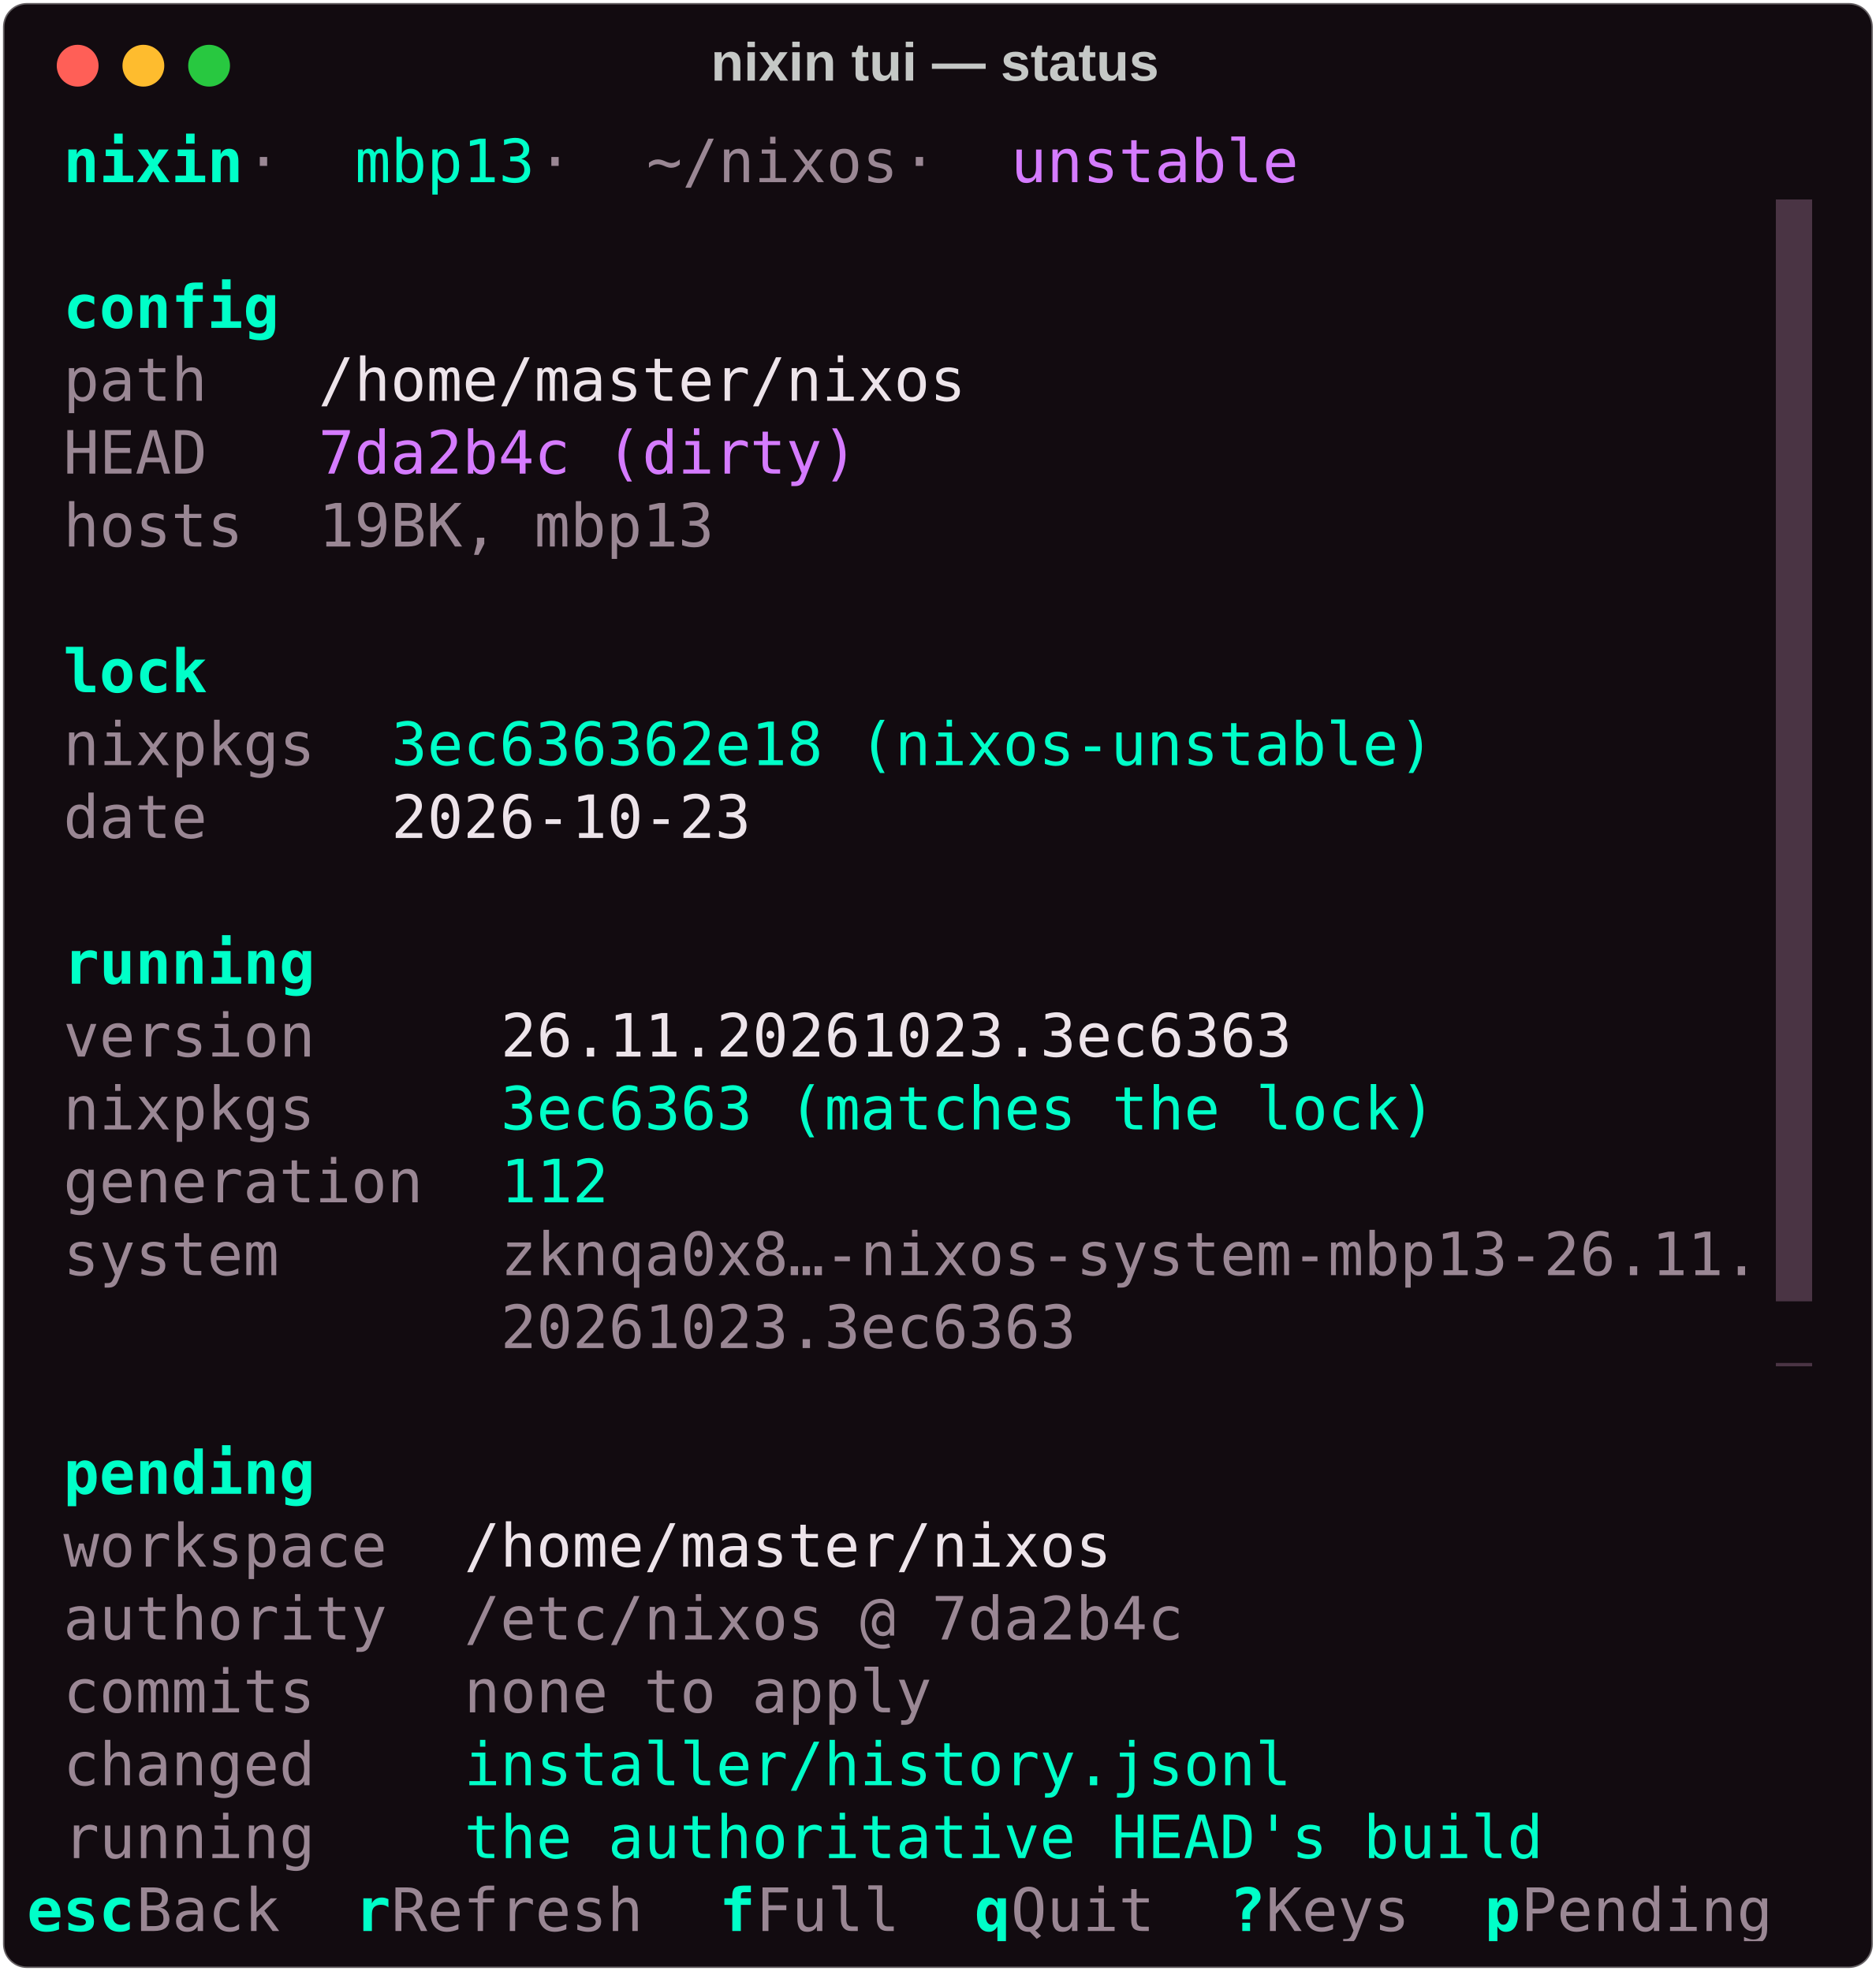
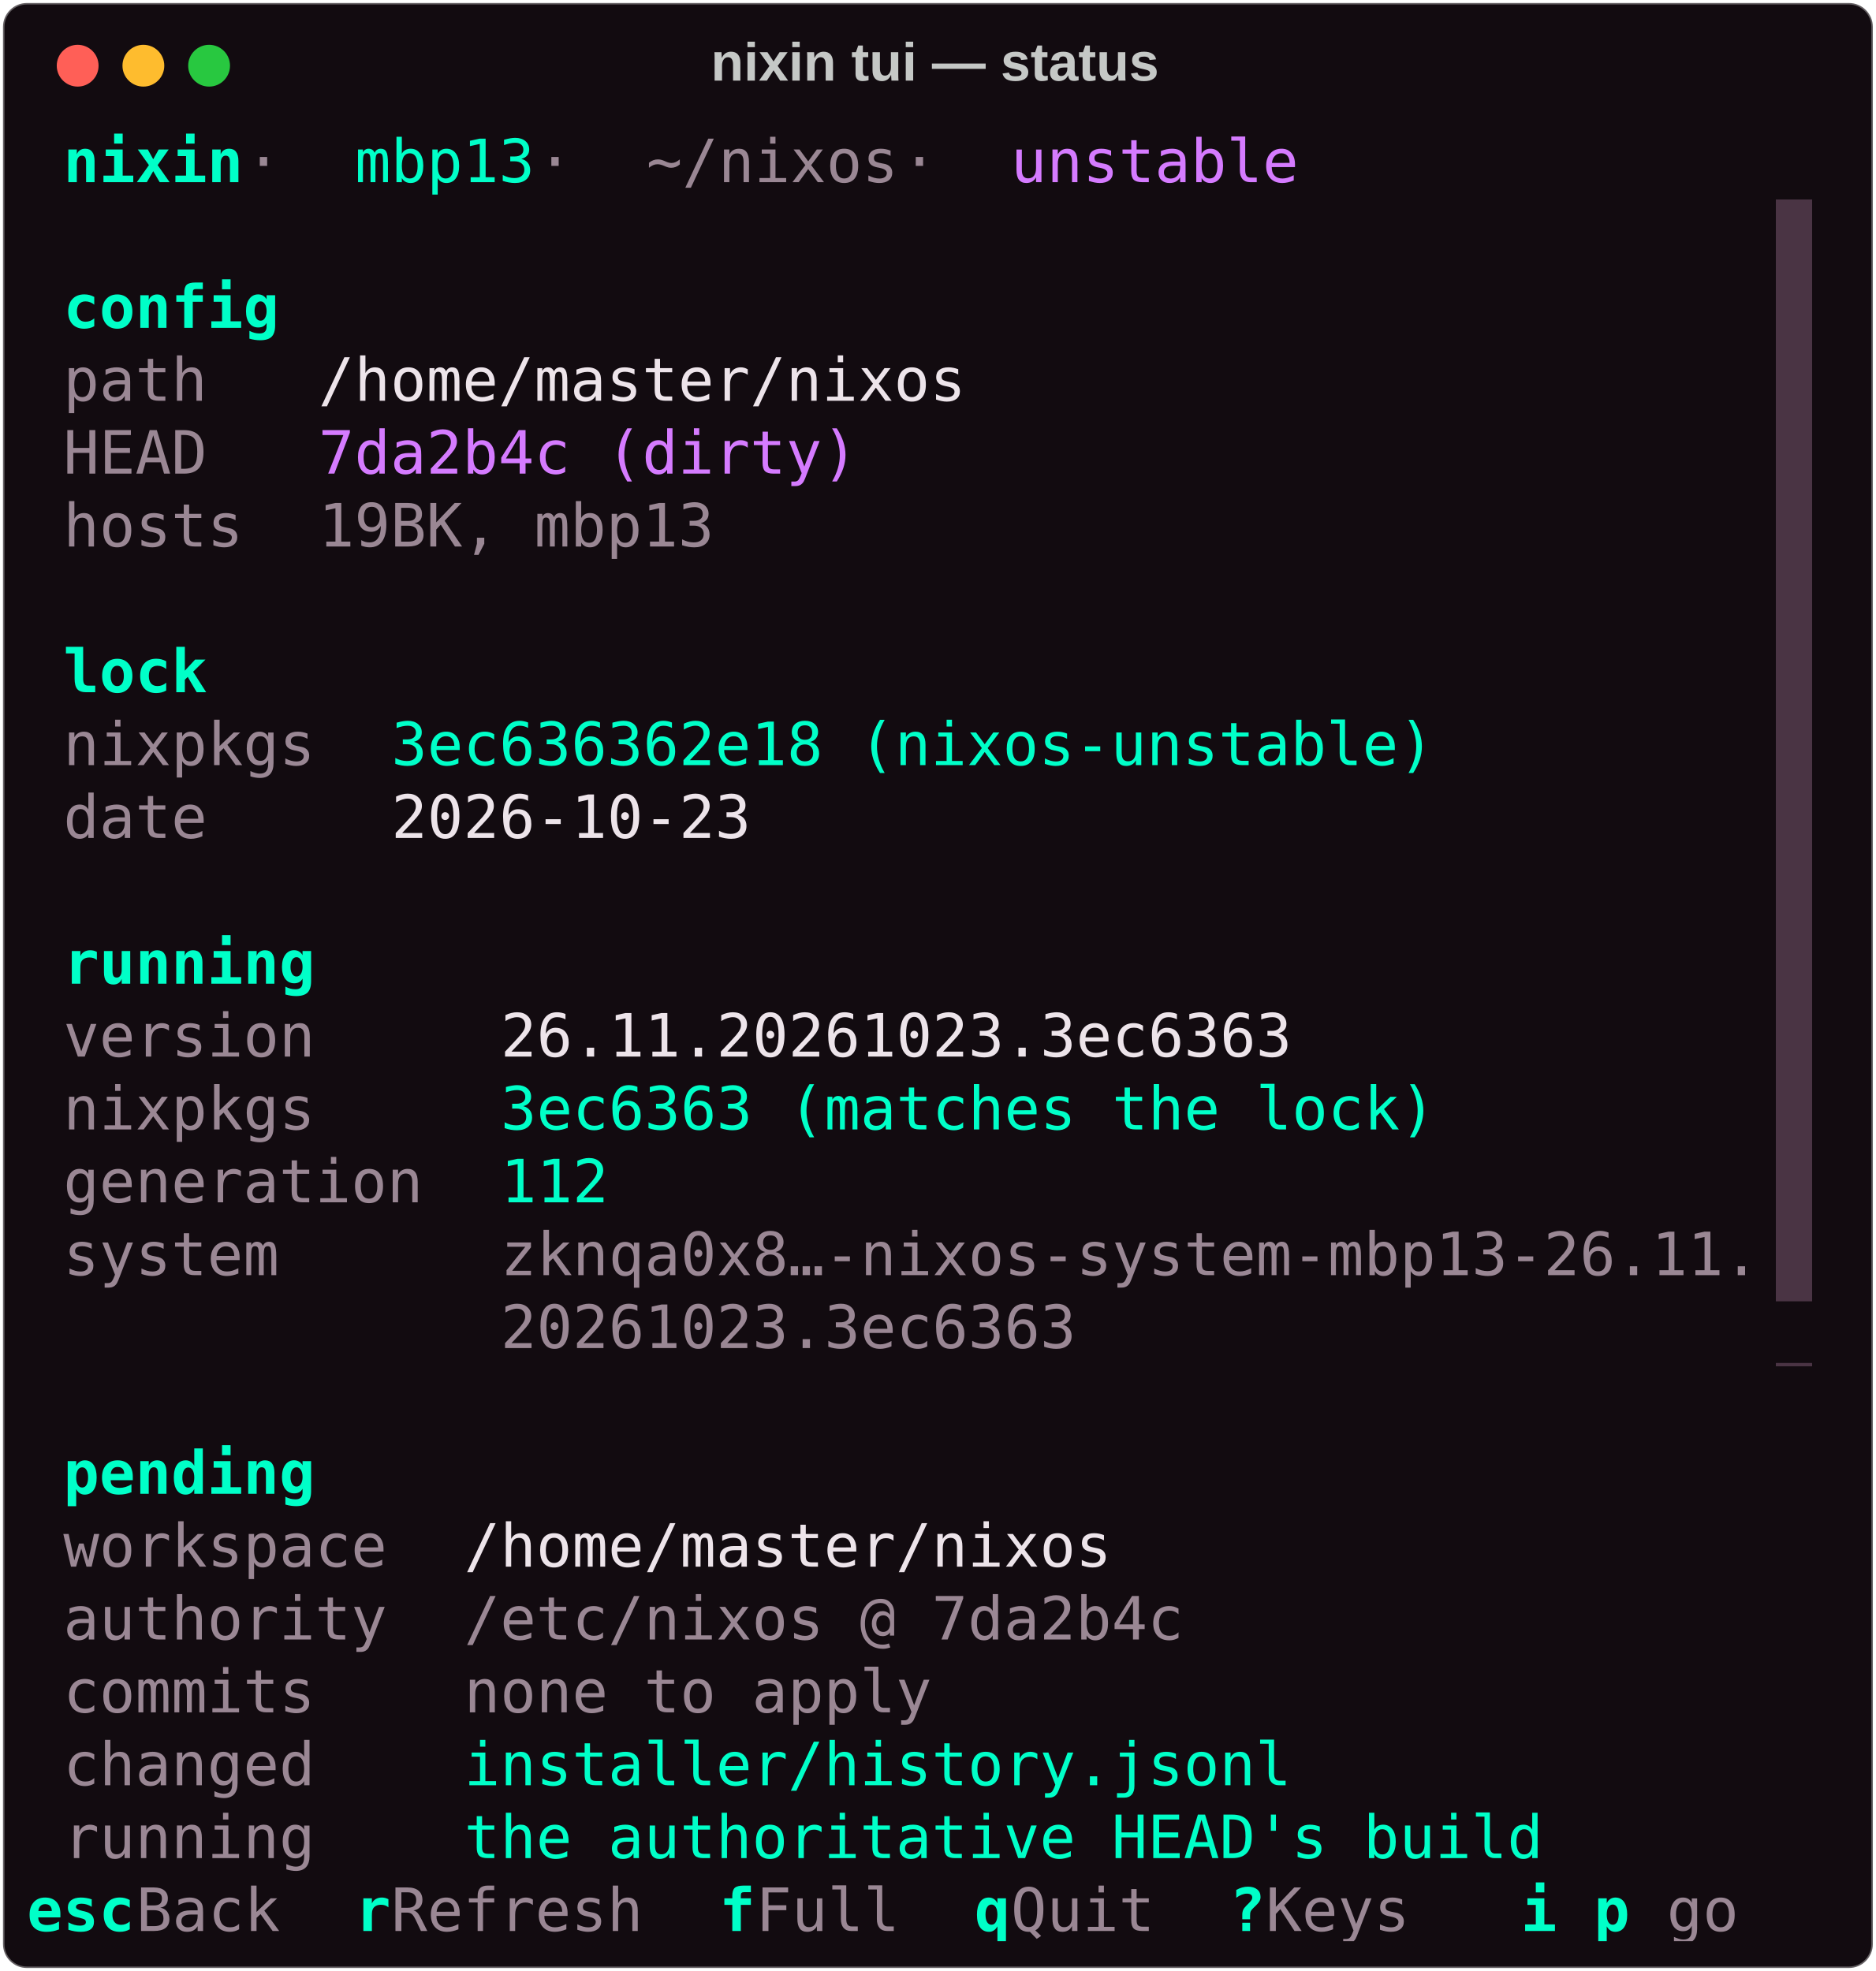
<svg xmlns="http://www.w3.org/2000/svg" class="rich-terminal" viewBox="0 0 628 660.0">
  <style>

    @font-face {
        font-family: "Fira Code";
        src: local("FiraCode-Regular"),
                url("https://cdnjs.cloudflare.com/ajax/libs/firacode/6.2.0/woff2/FiraCode-Regular.woff2") format("woff2"),
                url("https://cdnjs.cloudflare.com/ajax/libs/firacode/6.2.0/woff/FiraCode-Regular.woff") format("woff");
        font-style: normal;
        font-weight: 400;
    }
    @font-face {
        font-family: "Fira Code";
        src: local("FiraCode-Bold"),
                url("https://cdnjs.cloudflare.com/ajax/libs/firacode/6.2.0/woff2/FiraCode-Bold.woff2") format("woff2"),
                url("https://cdnjs.cloudflare.com/ajax/libs/firacode/6.2.0/woff/FiraCode-Bold.woff") format("woff");
        font-style: bold;
        font-weight: 700;
    }

-     .terminal-1365715729-matrix {
+     .terminal-1889068356-matrix {
        font-family: Fira Code, monospace;
        font-size: 20px;
        line-height: 24.4px;
        font-variant-east-asian: full-width;
    }

-     .terminal-1365715729-title {
+     .terminal-1889068356-title {
        font-size: 18px;
        font-weight: bold;
        font-family: arial;
    }

-     .terminal-1365715729-r1 { fill: #c5c8c6 }
- .terminal-1365715729-r2 { fill: #00ffc8;font-weight: bold }
- .terminal-1365715729-r3 { fill: #9a8794 }
- .terminal-1365715729-r4 { fill: #00ffc8 }
- .terminal-1365715729-r5 { fill: #d57bff }
- .terminal-1365715729-r6 { fill: #120b10 }
- .terminal-1365715729-r7 { fill: #ede4ea }
+     .terminal-1889068356-r1 { fill: #c5c8c6 }
+ .terminal-1889068356-r2 { fill: #00ffc8;font-weight: bold }
+ .terminal-1889068356-r3 { fill: #9a8794 }
+ .terminal-1889068356-r4 { fill: #00ffc8 }
+ .terminal-1889068356-r5 { fill: #d57bff }
+ .terminal-1889068356-r6 { fill: #120b10 }
+ .terminal-1889068356-r7 { fill: #ede4ea }
    </style>
  <defs>
-     <clipPath id="terminal-1365715729-clip-terminal">
+     <clipPath id="terminal-1889068356-clip-terminal">
      <rect x="0" y="0" width="609.0" height="609.0" />
    </clipPath>
-     <clipPath id="terminal-1365715729-line-0">
+     <clipPath id="terminal-1889068356-line-0">
      <rect x="0" y="1.5" width="610" height="24.65" />
    </clipPath>
-     <clipPath id="terminal-1365715729-line-1">
+     <clipPath id="terminal-1889068356-line-1">
      <rect x="0" y="25.9" width="610" height="24.65" />
    </clipPath>
-     <clipPath id="terminal-1365715729-line-2">
+     <clipPath id="terminal-1889068356-line-2">
      <rect x="0" y="50.3" width="610" height="24.65" />
    </clipPath>
-     <clipPath id="terminal-1365715729-line-3">
+     <clipPath id="terminal-1889068356-line-3">
      <rect x="0" y="74.7" width="610" height="24.65" />
    </clipPath>
-     <clipPath id="terminal-1365715729-line-4">
+     <clipPath id="terminal-1889068356-line-4">
      <rect x="0" y="99.1" width="610" height="24.65" />
    </clipPath>
-     <clipPath id="terminal-1365715729-line-5">
+     <clipPath id="terminal-1889068356-line-5">
      <rect x="0" y="123.5" width="610" height="24.65" />
    </clipPath>
-     <clipPath id="terminal-1365715729-line-6">
+     <clipPath id="terminal-1889068356-line-6">
      <rect x="0" y="147.9" width="610" height="24.65" />
    </clipPath>
-     <clipPath id="terminal-1365715729-line-7">
+     <clipPath id="terminal-1889068356-line-7">
      <rect x="0" y="172.3" width="610" height="24.65" />
    </clipPath>
-     <clipPath id="terminal-1365715729-line-8">
+     <clipPath id="terminal-1889068356-line-8">
      <rect x="0" y="196.7" width="610" height="24.65" />
    </clipPath>
-     <clipPath id="terminal-1365715729-line-9">
+     <clipPath id="terminal-1889068356-line-9">
      <rect x="0" y="221.1" width="610" height="24.65" />
    </clipPath>
-     <clipPath id="terminal-1365715729-line-10">
+     <clipPath id="terminal-1889068356-line-10">
      <rect x="0" y="245.5" width="610" height="24.65" />
    </clipPath>
-     <clipPath id="terminal-1365715729-line-11">
+     <clipPath id="terminal-1889068356-line-11">
      <rect x="0" y="269.9" width="610" height="24.65" />
    </clipPath>
-     <clipPath id="terminal-1365715729-line-12">
+     <clipPath id="terminal-1889068356-line-12">
      <rect x="0" y="294.3" width="610" height="24.65" />
    </clipPath>
-     <clipPath id="terminal-1365715729-line-13">
+     <clipPath id="terminal-1889068356-line-13">
      <rect x="0" y="318.7" width="610" height="24.65" />
    </clipPath>
-     <clipPath id="terminal-1365715729-line-14">
+     <clipPath id="terminal-1889068356-line-14">
      <rect x="0" y="343.1" width="610" height="24.65" />
    </clipPath>
-     <clipPath id="terminal-1365715729-line-15">
+     <clipPath id="terminal-1889068356-line-15">
      <rect x="0" y="367.5" width="610" height="24.65" />
    </clipPath>
-     <clipPath id="terminal-1365715729-line-16">
+     <clipPath id="terminal-1889068356-line-16">
      <rect x="0" y="391.9" width="610" height="24.65" />
    </clipPath>
-     <clipPath id="terminal-1365715729-line-17">
+     <clipPath id="terminal-1889068356-line-17">
      <rect x="0" y="416.3" width="610" height="24.65" />
    </clipPath>
-     <clipPath id="terminal-1365715729-line-18">
+     <clipPath id="terminal-1889068356-line-18">
      <rect x="0" y="440.7" width="610" height="24.65" />
    </clipPath>
-     <clipPath id="terminal-1365715729-line-19">
+     <clipPath id="terminal-1889068356-line-19">
      <rect x="0" y="465.1" width="610" height="24.65" />
    </clipPath>
-     <clipPath id="terminal-1365715729-line-20">
+     <clipPath id="terminal-1889068356-line-20">
      <rect x="0" y="489.5" width="610" height="24.65" />
    </clipPath>
-     <clipPath id="terminal-1365715729-line-21">
+     <clipPath id="terminal-1889068356-line-21">
      <rect x="0" y="513.9" width="610" height="24.65" />
    </clipPath>
-     <clipPath id="terminal-1365715729-line-22">
+     <clipPath id="terminal-1889068356-line-22">
      <rect x="0" y="538.3" width="610" height="24.65" />
    </clipPath>
-     <clipPath id="terminal-1365715729-line-23">
+     <clipPath id="terminal-1889068356-line-23">
      <rect x="0" y="562.7" width="610" height="24.65" />
    </clipPath>
  </defs>
  <rect fill="#120b10" stroke="rgba(255,255,255,0.35)" stroke-width="1" x="1" y="1" width="626" height="658" rx="8" />
-   <text class="terminal-1365715729-title" fill="#c5c8c6" text-anchor="middle" x="313" y="27">nixin tui — status</text>
+   <text class="terminal-1889068356-title" fill="#c5c8c6" text-anchor="middle" x="313" y="27">nixin tui — status</text>
  <g transform="translate(26,22)">
    <circle cx="0" cy="0" r="7" fill="#ff5f57" />
    <circle cx="22" cy="0" r="7" fill="#febc2e" />
    <circle cx="44" cy="0" r="7" fill="#28c840" />
  </g>
-   <g transform="translate(9, 41)" clip-path="url(#terminal-1365715729-clip-terminal)">
+   <g transform="translate(9, 41)" clip-path="url(#terminal-1889068356-clip-terminal)">
    <rect fill="#4a3444" x="585.6" y="25.9" width="12.2" height="24.65" shape-rendering="crispEdges" />
    <rect fill="#4a3444" x="585.6" y="50.3" width="12.2" height="24.65" shape-rendering="crispEdges" />
    <rect fill="#4a3444" x="585.6" y="74.7" width="12.2" height="24.65" shape-rendering="crispEdges" />
    <rect fill="#4a3444" x="585.6" y="99.1" width="12.2" height="24.65" shape-rendering="crispEdges" />
    <rect fill="#4a3444" x="585.6" y="123.5" width="12.2" height="24.65" shape-rendering="crispEdges" />
    <rect fill="#4a3444" x="585.6" y="147.9" width="12.2" height="24.65" shape-rendering="crispEdges" />
    <rect fill="#4a3444" x="585.6" y="172.3" width="12.2" height="24.65" shape-rendering="crispEdges" />
    <rect fill="#4a3444" x="585.6" y="196.7" width="12.2" height="24.65" shape-rendering="crispEdges" />
    <rect fill="#4a3444" x="585.6" y="221.1" width="12.2" height="24.65" shape-rendering="crispEdges" />
    <rect fill="#4a3444" x="585.6" y="245.5" width="12.2" height="24.65" shape-rendering="crispEdges" />
    <rect fill="#4a3444" x="585.6" y="269.9" width="12.2" height="24.65" shape-rendering="crispEdges" />
    <rect fill="#4a3444" x="585.6" y="294.3" width="12.2" height="24.65" shape-rendering="crispEdges" />
    <rect fill="#4a3444" x="585.6" y="318.7" width="12.2" height="24.65" shape-rendering="crispEdges" />
    <rect fill="#4a3444" x="585.6" y="343.1" width="12.2" height="24.65" shape-rendering="crispEdges" />
    <rect fill="#4a3444" x="585.6" y="367.5" width="12.2" height="24.65" shape-rendering="crispEdges" />
    <rect fill="#4a3444" x="585.6" y="391.9" width="12.2" height="24.65" shape-rendering="crispEdges" />
-     <g class="terminal-1365715729-matrix">
-       <text class="terminal-1365715729-r2" x="12.2" y="20" textLength="61" clip-path="url(#terminal-1365715729-line-0)">nixin</text>
-       <text class="terminal-1365715729-r3" x="73.2" y="20" textLength="36.6" clip-path="url(#terminal-1365715729-line-0)"> · </text>
-       <text class="terminal-1365715729-r4" x="109.8" y="20" textLength="61" clip-path="url(#terminal-1365715729-line-0)">mbp13</text>
-       <text class="terminal-1365715729-r3" x="170.8" y="20" textLength="36.6" clip-path="url(#terminal-1365715729-line-0)"> · </text>
-       <text class="terminal-1365715729-r3" x="207.4" y="20" textLength="85.4" clip-path="url(#terminal-1365715729-line-0)">~/nixos</text>
-       <text class="terminal-1365715729-r3" x="292.8" y="20" textLength="36.6" clip-path="url(#terminal-1365715729-line-0)"> · </text>
-       <text class="terminal-1365715729-r5" x="329.4" y="20" textLength="97.6" clip-path="url(#terminal-1365715729-line-0)">unstable</text>
-       <text class="terminal-1365715729-r1" x="610" y="20" textLength="12.2" clip-path="url(#terminal-1365715729-line-0)">
- </text>
-       <text class="terminal-1365715729-r1" x="610" y="44.4" textLength="12.2" clip-path="url(#terminal-1365715729-line-1)">
- </text>
-       <text class="terminal-1365715729-r2" x="12.2" y="68.8" textLength="73.2" clip-path="url(#terminal-1365715729-line-2)">config</text>
-       <text class="terminal-1365715729-r1" x="610" y="68.8" textLength="12.2" clip-path="url(#terminal-1365715729-line-2)">
- </text>
-       <text class="terminal-1365715729-r3" x="12.2" y="93.2" textLength="61" clip-path="url(#terminal-1365715729-line-3)">path </text>
-       <text class="terminal-1365715729-r7" x="97.6" y="93.2" textLength="488" clip-path="url(#terminal-1365715729-line-3)">/home/master/nixos                      </text>
-       <text class="terminal-1365715729-r1" x="610" y="93.2" textLength="12.2" clip-path="url(#terminal-1365715729-line-3)">
- </text>
-       <text class="terminal-1365715729-r3" x="12.2" y="117.6" textLength="61" clip-path="url(#terminal-1365715729-line-4)">HEAD </text>
-       <text class="terminal-1365715729-r5" x="97.6" y="117.6" textLength="488" clip-path="url(#terminal-1365715729-line-4)">7da2b4c (dirty)                         </text>
-       <text class="terminal-1365715729-r1" x="610" y="117.6" textLength="12.2" clip-path="url(#terminal-1365715729-line-4)">
- </text>
-       <text class="terminal-1365715729-r3" x="12.2" y="142" textLength="61" clip-path="url(#terminal-1365715729-line-5)">hosts</text>
-       <text class="terminal-1365715729-r3" x="97.6" y="142" textLength="488" clip-path="url(#terminal-1365715729-line-5)">19BK, mbp13                             </text>
-       <text class="terminal-1365715729-r1" x="610" y="142" textLength="12.2" clip-path="url(#terminal-1365715729-line-5)">
- </text>
-       <text class="terminal-1365715729-r1" x="610" y="166.4" textLength="12.2" clip-path="url(#terminal-1365715729-line-6)">
- </text>
-       <text class="terminal-1365715729-r2" x="12.2" y="190.8" textLength="48.8" clip-path="url(#terminal-1365715729-line-7)">lock</text>
-       <text class="terminal-1365715729-r1" x="610" y="190.8" textLength="12.2" clip-path="url(#terminal-1365715729-line-7)">
- </text>
-       <text class="terminal-1365715729-r3" x="12.2" y="215.2" textLength="85.4" clip-path="url(#terminal-1365715729-line-8)">nixpkgs</text>
-       <text class="terminal-1365715729-r4" x="122" y="215.2" textLength="463.6" clip-path="url(#terminal-1365715729-line-8)">3ec636362e18 (nixos-unstable)         </text>
-       <text class="terminal-1365715729-r1" x="610" y="215.2" textLength="12.2" clip-path="url(#terminal-1365715729-line-8)">
- </text>
-       <text class="terminal-1365715729-r3" x="12.2" y="239.6" textLength="85.4" clip-path="url(#terminal-1365715729-line-9)">date   </text>
-       <text class="terminal-1365715729-r7" x="122" y="239.6" textLength="463.6" clip-path="url(#terminal-1365715729-line-9)">2026-10-23                            </text>
-       <text class="terminal-1365715729-r1" x="610" y="239.6" textLength="12.2" clip-path="url(#terminal-1365715729-line-9)">
- </text>
-       <text class="terminal-1365715729-r1" x="610" y="264" textLength="12.2" clip-path="url(#terminal-1365715729-line-10)">
- </text>
-       <text class="terminal-1365715729-r2" x="12.2" y="288.4" textLength="85.4" clip-path="url(#terminal-1365715729-line-11)">running</text>
-       <text class="terminal-1365715729-r1" x="610" y="288.4" textLength="12.2" clip-path="url(#terminal-1365715729-line-11)">
- </text>
-       <text class="terminal-1365715729-r3" x="12.2" y="312.8" textLength="122" clip-path="url(#terminal-1365715729-line-12)">version   </text>
-       <text class="terminal-1365715729-r7" x="158.6" y="312.8" textLength="427" clip-path="url(#terminal-1365715729-line-12)">26.11.20261023.3ec6363             </text>
-       <text class="terminal-1365715729-r1" x="610" y="312.8" textLength="12.2" clip-path="url(#terminal-1365715729-line-12)">
- </text>
-       <text class="terminal-1365715729-r3" x="12.2" y="337.2" textLength="122" clip-path="url(#terminal-1365715729-line-13)">nixpkgs   </text>
-       <text class="terminal-1365715729-r4" x="158.6" y="337.2" textLength="427" clip-path="url(#terminal-1365715729-line-13)">3ec6363 (matches the lock)         </text>
-       <text class="terminal-1365715729-r1" x="610" y="337.2" textLength="12.2" clip-path="url(#terminal-1365715729-line-13)">
- </text>
-       <text class="terminal-1365715729-r3" x="12.2" y="361.6" textLength="122" clip-path="url(#terminal-1365715729-line-14)">generation</text>
-       <text class="terminal-1365715729-r4" x="158.6" y="361.6" textLength="427" clip-path="url(#terminal-1365715729-line-14)">112                                </text>
-       <text class="terminal-1365715729-r1" x="610" y="361.6" textLength="12.2" clip-path="url(#terminal-1365715729-line-14)">
- </text>
-       <text class="terminal-1365715729-r3" x="12.2" y="386" textLength="122" clip-path="url(#terminal-1365715729-line-15)">system    </text>
-       <text class="terminal-1365715729-r3" x="158.6" y="386" textLength="427" clip-path="url(#terminal-1365715729-line-15)">zknqa0x8…-nixos-system-mbp13-26.11.</text>
-       <text class="terminal-1365715729-r1" x="610" y="386" textLength="12.2" clip-path="url(#terminal-1365715729-line-15)">
- </text>
-       <text class="terminal-1365715729-r3" x="158.6" y="410.4" textLength="427" clip-path="url(#terminal-1365715729-line-16)">20261023.3ec6363                   </text>
-       <text class="terminal-1365715729-r6" x="585.6" y="410.4" textLength="12.2" clip-path="url(#terminal-1365715729-line-16)">▇</text>
-       <text class="terminal-1365715729-r1" x="610" y="410.4" textLength="12.2" clip-path="url(#terminal-1365715729-line-16)">
- </text>
-       <text class="terminal-1365715729-r1" x="610" y="434.8" textLength="12.2" clip-path="url(#terminal-1365715729-line-17)">
- </text>
-       <text class="terminal-1365715729-r2" x="12.2" y="459.2" textLength="85.4" clip-path="url(#terminal-1365715729-line-18)">pending</text>
-       <text class="terminal-1365715729-r1" x="610" y="459.2" textLength="12.2" clip-path="url(#terminal-1365715729-line-18)">
- </text>
-       <text class="terminal-1365715729-r3" x="12.2" y="483.6" textLength="109.8" clip-path="url(#terminal-1365715729-line-19)">workspace</text>
-       <text class="terminal-1365715729-r7" x="146.4" y="483.6" textLength="439.2" clip-path="url(#terminal-1365715729-line-19)">/home/master/nixos                  </text>
-       <text class="terminal-1365715729-r1" x="610" y="483.6" textLength="12.2" clip-path="url(#terminal-1365715729-line-19)">
- </text>
-       <text class="terminal-1365715729-r3" x="12.2" y="508" textLength="109.8" clip-path="url(#terminal-1365715729-line-20)">authority</text>
-       <text class="terminal-1365715729-r3" x="146.4" y="508" textLength="439.2" clip-path="url(#terminal-1365715729-line-20)">/etc/nixos @ 7da2b4c                </text>
-       <text class="terminal-1365715729-r1" x="610" y="508" textLength="12.2" clip-path="url(#terminal-1365715729-line-20)">
- </text>
-       <text class="terminal-1365715729-r3" x="12.2" y="532.4" textLength="109.8" clip-path="url(#terminal-1365715729-line-21)">commits  </text>
-       <text class="terminal-1365715729-r3" x="146.4" y="532.4" textLength="439.2" clip-path="url(#terminal-1365715729-line-21)">none to apply                       </text>
-       <text class="terminal-1365715729-r1" x="610" y="532.4" textLength="12.2" clip-path="url(#terminal-1365715729-line-21)">
- </text>
-       <text class="terminal-1365715729-r3" x="12.2" y="556.8" textLength="109.8" clip-path="url(#terminal-1365715729-line-22)">changed  </text>
-       <text class="terminal-1365715729-r4" x="146.4" y="556.8" textLength="439.2" clip-path="url(#terminal-1365715729-line-22)">installer/history.jsonl             </text>
-       <text class="terminal-1365715729-r1" x="610" y="556.8" textLength="12.2" clip-path="url(#terminal-1365715729-line-22)">
- </text>
-       <text class="terminal-1365715729-r3" x="12.2" y="581.2" textLength="109.8" clip-path="url(#terminal-1365715729-line-23)">running  </text>
-       <text class="terminal-1365715729-r4" x="146.4" y="581.2" textLength="439.2" clip-path="url(#terminal-1365715729-line-23)">the authoritative HEAD's build      </text>
-       <text class="terminal-1365715729-r1" x="610" y="581.2" textLength="12.2" clip-path="url(#terminal-1365715729-line-23)">
- </text>
-       <text class="terminal-1365715729-r2" x="0" y="605.6" textLength="36.6" clip-path="url(#terminal-1365715729-line-24)">esc</text>
-       <text class="terminal-1365715729-r3" x="36.6" y="605.6" textLength="61" clip-path="url(#terminal-1365715729-line-24)"> Back</text>
-       <text class="terminal-1365715729-r2" x="109.8" y="605.6" textLength="12.2" clip-path="url(#terminal-1365715729-line-24)">r</text>
-       <text class="terminal-1365715729-r3" x="122" y="605.6" textLength="97.6" clip-path="url(#terminal-1365715729-line-24)"> Refresh</text>
-       <text class="terminal-1365715729-r2" x="231.8" y="605.6" textLength="12.2" clip-path="url(#terminal-1365715729-line-24)">f</text>
-       <text class="terminal-1365715729-r3" x="244" y="605.6" textLength="61" clip-path="url(#terminal-1365715729-line-24)"> Full</text>
-       <text class="terminal-1365715729-r2" x="317.2" y="605.6" textLength="12.2" clip-path="url(#terminal-1365715729-line-24)">q</text>
-       <text class="terminal-1365715729-r3" x="329.4" y="605.6" textLength="61" clip-path="url(#terminal-1365715729-line-24)"> Quit</text>
-       <text class="terminal-1365715729-r2" x="402.6" y="605.6" textLength="12.2" clip-path="url(#terminal-1365715729-line-24)">?</text>
-       <text class="terminal-1365715729-r3" x="414.8" y="605.6" textLength="61" clip-path="url(#terminal-1365715729-line-24)"> Keys</text>
-       <text class="terminal-1365715729-r2" x="488" y="605.6" textLength="12.2" clip-path="url(#terminal-1365715729-line-24)">p</text>
-       <text class="terminal-1365715729-r3" x="500.2" y="605.6" textLength="97.6" clip-path="url(#terminal-1365715729-line-24)"> Pending</text>
+     <g class="terminal-1889068356-matrix">
+       <text class="terminal-1889068356-r2" x="12.2" y="20" textLength="61" clip-path="url(#terminal-1889068356-line-0)">nixin</text>
+       <text class="terminal-1889068356-r3" x="73.2" y="20" textLength="36.6" clip-path="url(#terminal-1889068356-line-0)"> · </text>
+       <text class="terminal-1889068356-r4" x="109.8" y="20" textLength="61" clip-path="url(#terminal-1889068356-line-0)">mbp13</text>
+       <text class="terminal-1889068356-r3" x="170.8" y="20" textLength="36.6" clip-path="url(#terminal-1889068356-line-0)"> · </text>
+       <text class="terminal-1889068356-r3" x="207.4" y="20" textLength="85.4" clip-path="url(#terminal-1889068356-line-0)">~/nixos</text>
+       <text class="terminal-1889068356-r3" x="292.8" y="20" textLength="36.6" clip-path="url(#terminal-1889068356-line-0)"> · </text>
+       <text class="terminal-1889068356-r5" x="329.4" y="20" textLength="97.6" clip-path="url(#terminal-1889068356-line-0)">unstable</text>
+       <text class="terminal-1889068356-r1" x="610" y="20" textLength="12.2" clip-path="url(#terminal-1889068356-line-0)">
+ </text>
+       <text class="terminal-1889068356-r1" x="610" y="44.4" textLength="12.2" clip-path="url(#terminal-1889068356-line-1)">
+ </text>
+       <text class="terminal-1889068356-r2" x="12.2" y="68.8" textLength="73.2" clip-path="url(#terminal-1889068356-line-2)">config</text>
+       <text class="terminal-1889068356-r1" x="610" y="68.8" textLength="12.2" clip-path="url(#terminal-1889068356-line-2)">
+ </text>
+       <text class="terminal-1889068356-r3" x="12.2" y="93.2" textLength="61" clip-path="url(#terminal-1889068356-line-3)">path </text>
+       <text class="terminal-1889068356-r7" x="97.6" y="93.2" textLength="488" clip-path="url(#terminal-1889068356-line-3)">/home/master/nixos                      </text>
+       <text class="terminal-1889068356-r1" x="610" y="93.2" textLength="12.2" clip-path="url(#terminal-1889068356-line-3)">
+ </text>
+       <text class="terminal-1889068356-r3" x="12.2" y="117.6" textLength="61" clip-path="url(#terminal-1889068356-line-4)">HEAD </text>
+       <text class="terminal-1889068356-r5" x="97.6" y="117.6" textLength="488" clip-path="url(#terminal-1889068356-line-4)">7da2b4c (dirty)                         </text>
+       <text class="terminal-1889068356-r1" x="610" y="117.6" textLength="12.2" clip-path="url(#terminal-1889068356-line-4)">
+ </text>
+       <text class="terminal-1889068356-r3" x="12.2" y="142" textLength="61" clip-path="url(#terminal-1889068356-line-5)">hosts</text>
+       <text class="terminal-1889068356-r3" x="97.6" y="142" textLength="488" clip-path="url(#terminal-1889068356-line-5)">19BK, mbp13                             </text>
+       <text class="terminal-1889068356-r1" x="610" y="142" textLength="12.2" clip-path="url(#terminal-1889068356-line-5)">
+ </text>
+       <text class="terminal-1889068356-r1" x="610" y="166.4" textLength="12.2" clip-path="url(#terminal-1889068356-line-6)">
+ </text>
+       <text class="terminal-1889068356-r2" x="12.2" y="190.8" textLength="48.8" clip-path="url(#terminal-1889068356-line-7)">lock</text>
+       <text class="terminal-1889068356-r1" x="610" y="190.8" textLength="12.2" clip-path="url(#terminal-1889068356-line-7)">
+ </text>
+       <text class="terminal-1889068356-r3" x="12.2" y="215.2" textLength="85.4" clip-path="url(#terminal-1889068356-line-8)">nixpkgs</text>
+       <text class="terminal-1889068356-r4" x="122" y="215.2" textLength="463.6" clip-path="url(#terminal-1889068356-line-8)">3ec636362e18 (nixos-unstable)         </text>
+       <text class="terminal-1889068356-r1" x="610" y="215.2" textLength="12.2" clip-path="url(#terminal-1889068356-line-8)">
+ </text>
+       <text class="terminal-1889068356-r3" x="12.2" y="239.6" textLength="85.4" clip-path="url(#terminal-1889068356-line-9)">date   </text>
+       <text class="terminal-1889068356-r7" x="122" y="239.6" textLength="463.6" clip-path="url(#terminal-1889068356-line-9)">2026-10-23                            </text>
+       <text class="terminal-1889068356-r1" x="610" y="239.6" textLength="12.2" clip-path="url(#terminal-1889068356-line-9)">
+ </text>
+       <text class="terminal-1889068356-r1" x="610" y="264" textLength="12.2" clip-path="url(#terminal-1889068356-line-10)">
+ </text>
+       <text class="terminal-1889068356-r2" x="12.2" y="288.4" textLength="85.4" clip-path="url(#terminal-1889068356-line-11)">running</text>
+       <text class="terminal-1889068356-r1" x="610" y="288.4" textLength="12.2" clip-path="url(#terminal-1889068356-line-11)">
+ </text>
+       <text class="terminal-1889068356-r3" x="12.2" y="312.8" textLength="122" clip-path="url(#terminal-1889068356-line-12)">version   </text>
+       <text class="terminal-1889068356-r7" x="158.6" y="312.8" textLength="427" clip-path="url(#terminal-1889068356-line-12)">26.11.20261023.3ec6363             </text>
+       <text class="terminal-1889068356-r1" x="610" y="312.8" textLength="12.2" clip-path="url(#terminal-1889068356-line-12)">
+ </text>
+       <text class="terminal-1889068356-r3" x="12.2" y="337.2" textLength="122" clip-path="url(#terminal-1889068356-line-13)">nixpkgs   </text>
+       <text class="terminal-1889068356-r4" x="158.6" y="337.2" textLength="427" clip-path="url(#terminal-1889068356-line-13)">3ec6363 (matches the lock)         </text>
+       <text class="terminal-1889068356-r1" x="610" y="337.2" textLength="12.2" clip-path="url(#terminal-1889068356-line-13)">
+ </text>
+       <text class="terminal-1889068356-r3" x="12.2" y="361.6" textLength="122" clip-path="url(#terminal-1889068356-line-14)">generation</text>
+       <text class="terminal-1889068356-r4" x="158.6" y="361.6" textLength="427" clip-path="url(#terminal-1889068356-line-14)">112                                </text>
+       <text class="terminal-1889068356-r1" x="610" y="361.6" textLength="12.2" clip-path="url(#terminal-1889068356-line-14)">
+ </text>
+       <text class="terminal-1889068356-r3" x="12.2" y="386" textLength="122" clip-path="url(#terminal-1889068356-line-15)">system    </text>
+       <text class="terminal-1889068356-r3" x="158.6" y="386" textLength="427" clip-path="url(#terminal-1889068356-line-15)">zknqa0x8…-nixos-system-mbp13-26.11.</text>
+       <text class="terminal-1889068356-r1" x="610" y="386" textLength="12.2" clip-path="url(#terminal-1889068356-line-15)">
+ </text>
+       <text class="terminal-1889068356-r3" x="158.6" y="410.4" textLength="427" clip-path="url(#terminal-1889068356-line-16)">20261023.3ec6363                   </text>
+       <text class="terminal-1889068356-r6" x="585.6" y="410.4" textLength="12.2" clip-path="url(#terminal-1889068356-line-16)">▇</text>
+       <text class="terminal-1889068356-r1" x="610" y="410.4" textLength="12.2" clip-path="url(#terminal-1889068356-line-16)">
+ </text>
+       <text class="terminal-1889068356-r1" x="610" y="434.8" textLength="12.2" clip-path="url(#terminal-1889068356-line-17)">
+ </text>
+       <text class="terminal-1889068356-r2" x="12.2" y="459.2" textLength="85.4" clip-path="url(#terminal-1889068356-line-18)">pending</text>
+       <text class="terminal-1889068356-r1" x="610" y="459.2" textLength="12.2" clip-path="url(#terminal-1889068356-line-18)">
+ </text>
+       <text class="terminal-1889068356-r3" x="12.2" y="483.6" textLength="109.8" clip-path="url(#terminal-1889068356-line-19)">workspace</text>
+       <text class="terminal-1889068356-r7" x="146.4" y="483.6" textLength="439.2" clip-path="url(#terminal-1889068356-line-19)">/home/master/nixos                  </text>
+       <text class="terminal-1889068356-r1" x="610" y="483.6" textLength="12.2" clip-path="url(#terminal-1889068356-line-19)">
+ </text>
+       <text class="terminal-1889068356-r3" x="12.2" y="508" textLength="109.8" clip-path="url(#terminal-1889068356-line-20)">authority</text>
+       <text class="terminal-1889068356-r3" x="146.4" y="508" textLength="439.2" clip-path="url(#terminal-1889068356-line-20)">/etc/nixos @ 7da2b4c                </text>
+       <text class="terminal-1889068356-r1" x="610" y="508" textLength="12.2" clip-path="url(#terminal-1889068356-line-20)">
+ </text>
+       <text class="terminal-1889068356-r3" x="12.2" y="532.4" textLength="109.8" clip-path="url(#terminal-1889068356-line-21)">commits  </text>
+       <text class="terminal-1889068356-r3" x="146.4" y="532.4" textLength="439.2" clip-path="url(#terminal-1889068356-line-21)">none to apply                       </text>
+       <text class="terminal-1889068356-r1" x="610" y="532.4" textLength="12.2" clip-path="url(#terminal-1889068356-line-21)">
+ </text>
+       <text class="terminal-1889068356-r3" x="12.2" y="556.8" textLength="109.8" clip-path="url(#terminal-1889068356-line-22)">changed  </text>
+       <text class="terminal-1889068356-r4" x="146.4" y="556.8" textLength="439.2" clip-path="url(#terminal-1889068356-line-22)">installer/history.jsonl             </text>
+       <text class="terminal-1889068356-r1" x="610" y="556.8" textLength="12.2" clip-path="url(#terminal-1889068356-line-22)">
+ </text>
+       <text class="terminal-1889068356-r3" x="12.2" y="581.2" textLength="109.8" clip-path="url(#terminal-1889068356-line-23)">running  </text>
+       <text class="terminal-1889068356-r4" x="146.4" y="581.2" textLength="439.2" clip-path="url(#terminal-1889068356-line-23)">the authoritative HEAD's build      </text>
+       <text class="terminal-1889068356-r1" x="610" y="581.2" textLength="12.2" clip-path="url(#terminal-1889068356-line-23)">
+ </text>
+       <text class="terminal-1889068356-r2" x="0" y="605.6" textLength="36.6" clip-path="url(#terminal-1889068356-line-24)">esc</text>
+       <text class="terminal-1889068356-r3" x="36.6" y="605.6" textLength="61" clip-path="url(#terminal-1889068356-line-24)"> Back</text>
+       <text class="terminal-1889068356-r2" x="109.8" y="605.6" textLength="12.2" clip-path="url(#terminal-1889068356-line-24)">r</text>
+       <text class="terminal-1889068356-r3" x="122" y="605.6" textLength="97.6" clip-path="url(#terminal-1889068356-line-24)"> Refresh</text>
+       <text class="terminal-1889068356-r2" x="231.8" y="605.6" textLength="12.2" clip-path="url(#terminal-1889068356-line-24)">f</text>
+       <text class="terminal-1889068356-r3" x="244" y="605.6" textLength="61" clip-path="url(#terminal-1889068356-line-24)"> Full</text>
+       <text class="terminal-1889068356-r2" x="317.2" y="605.6" textLength="12.2" clip-path="url(#terminal-1889068356-line-24)">q</text>
+       <text class="terminal-1889068356-r3" x="329.4" y="605.6" textLength="61" clip-path="url(#terminal-1889068356-line-24)"> Quit</text>
+       <text class="terminal-1889068356-r2" x="402.6" y="605.6" textLength="12.2" clip-path="url(#terminal-1889068356-line-24)">?</text>
+       <text class="terminal-1889068356-r3" x="414.8" y="605.6" textLength="61" clip-path="url(#terminal-1889068356-line-24)"> Keys</text>
+       <text class="terminal-1889068356-r2" x="500.2" y="605.6" textLength="12.2" clip-path="url(#terminal-1889068356-line-24)">i</text>
+       <text class="terminal-1889068356-r2" x="524.6" y="605.6" textLength="12.2" clip-path="url(#terminal-1889068356-line-24)">p</text>
+       <text class="terminal-1889068356-r3" x="549" y="605.6" textLength="24.4" clip-path="url(#terminal-1889068356-line-24)">go</text>
    </g>
  </g>
</svg>
